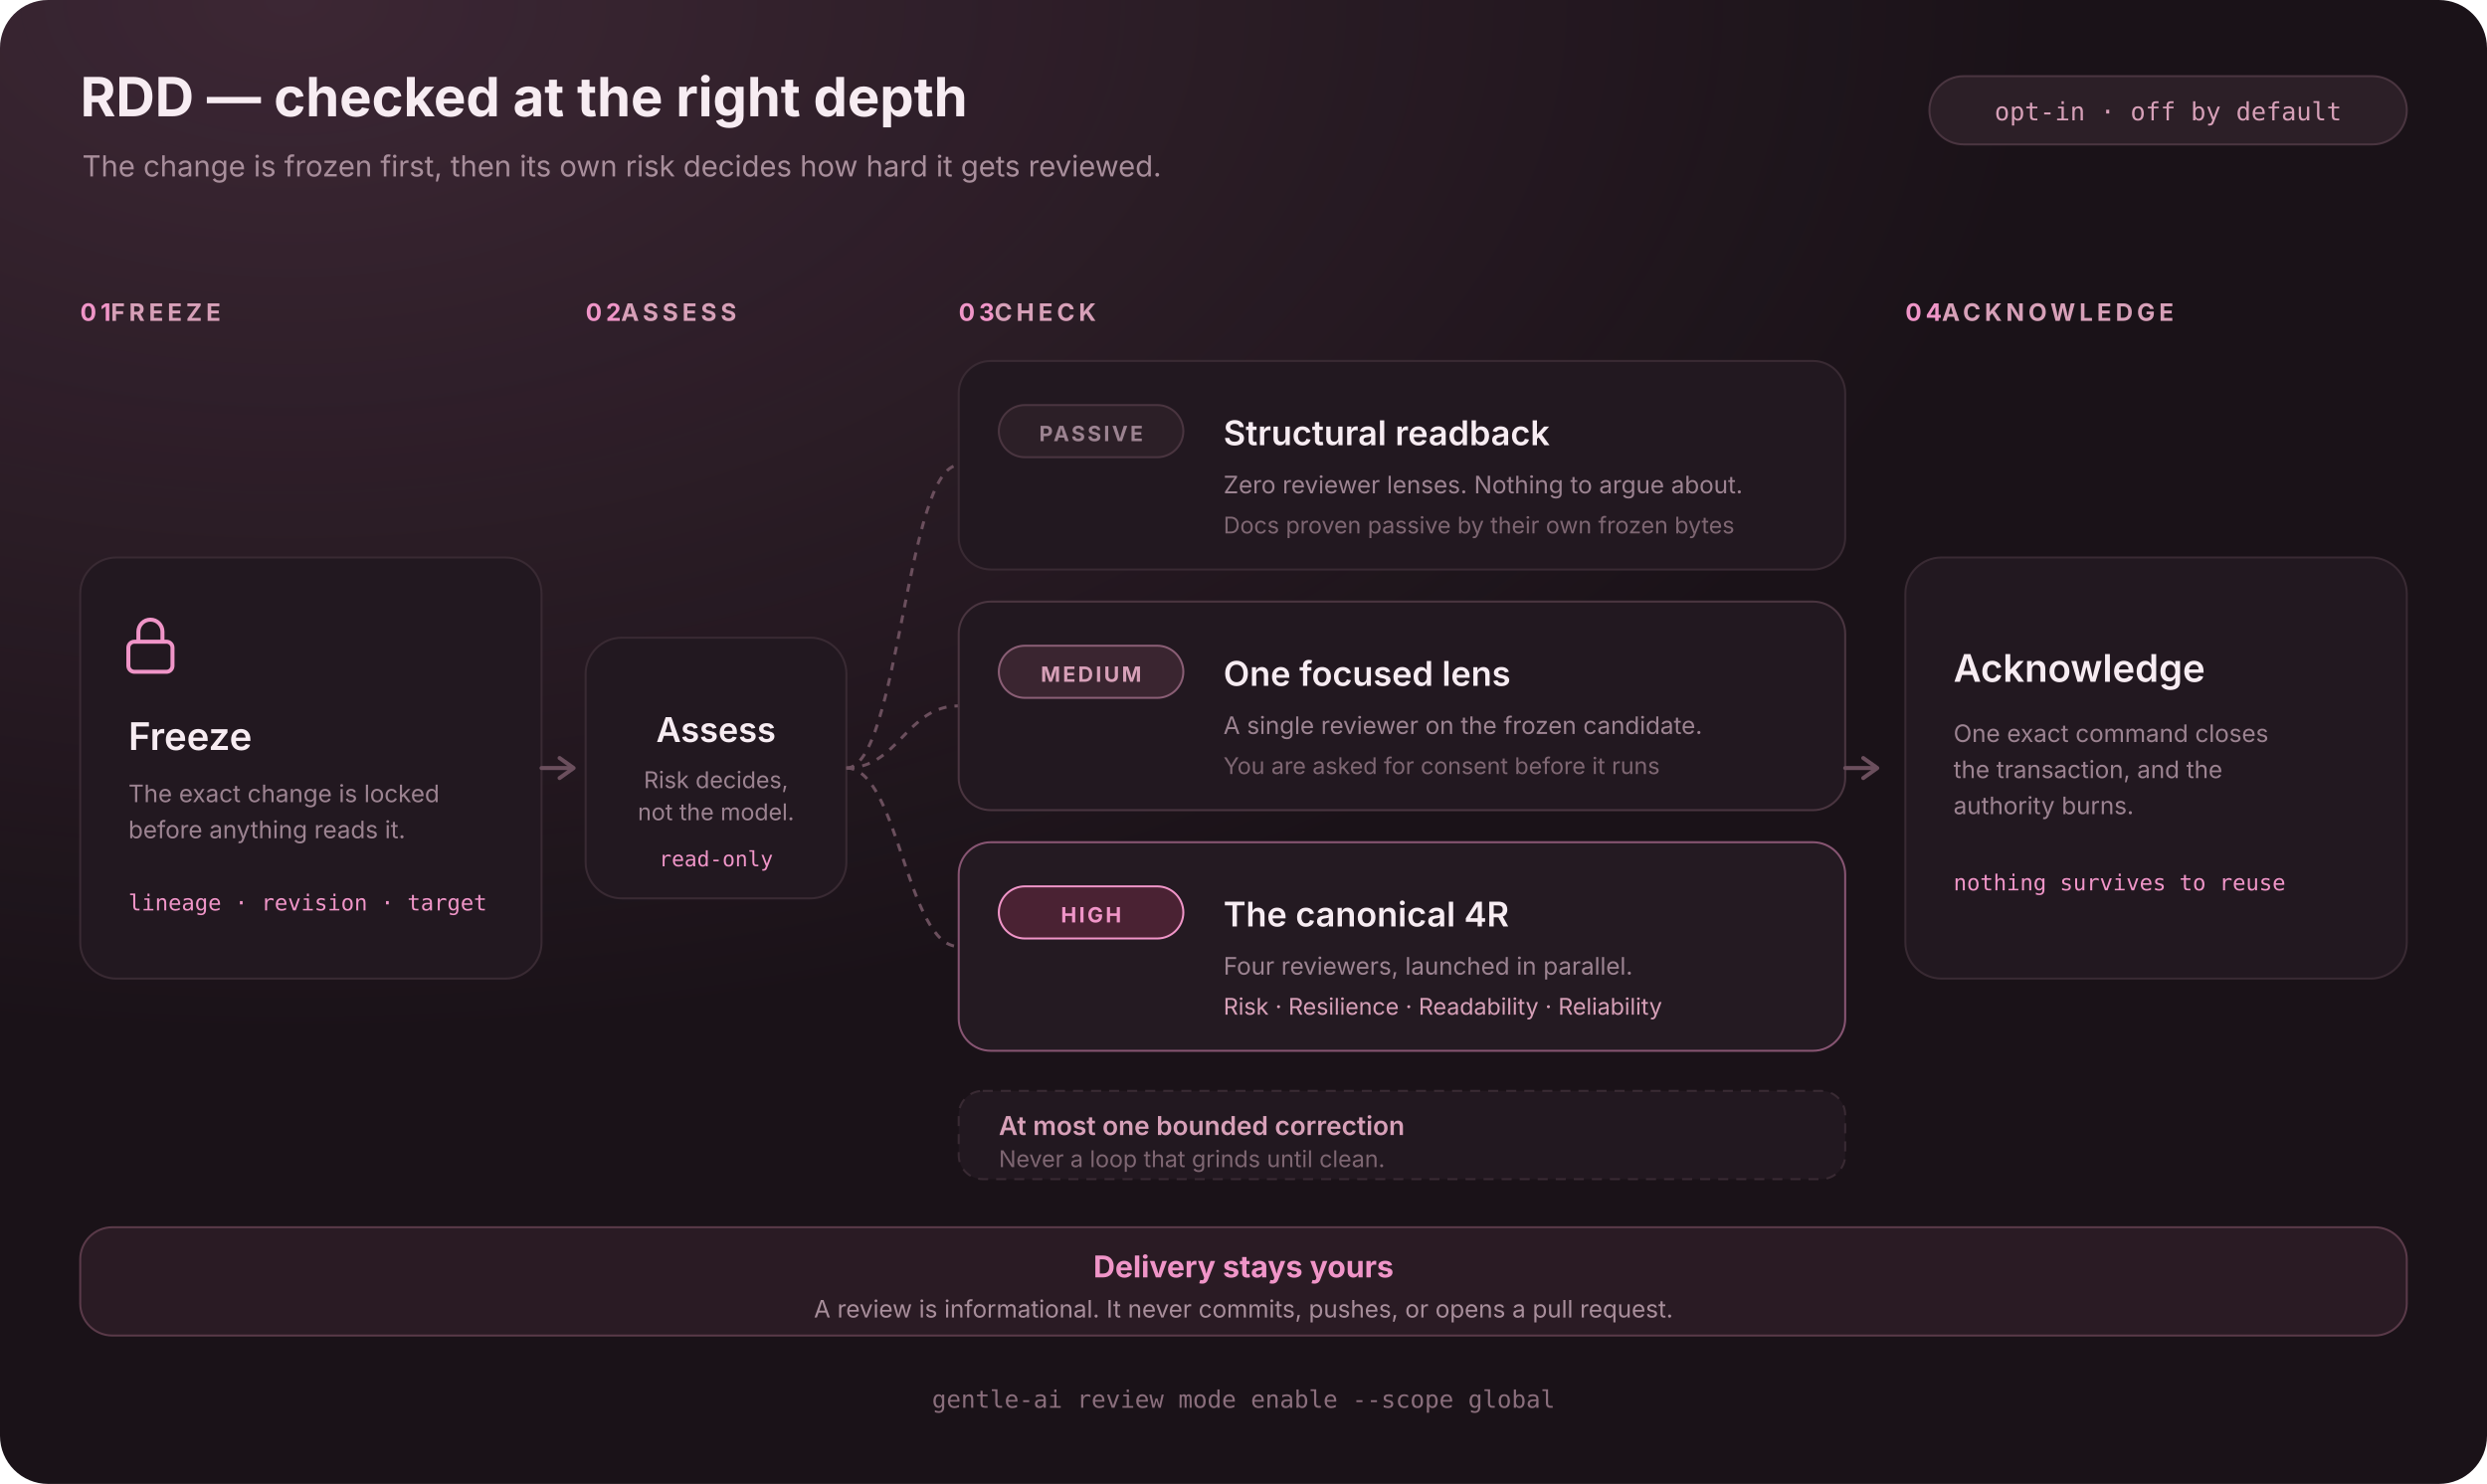
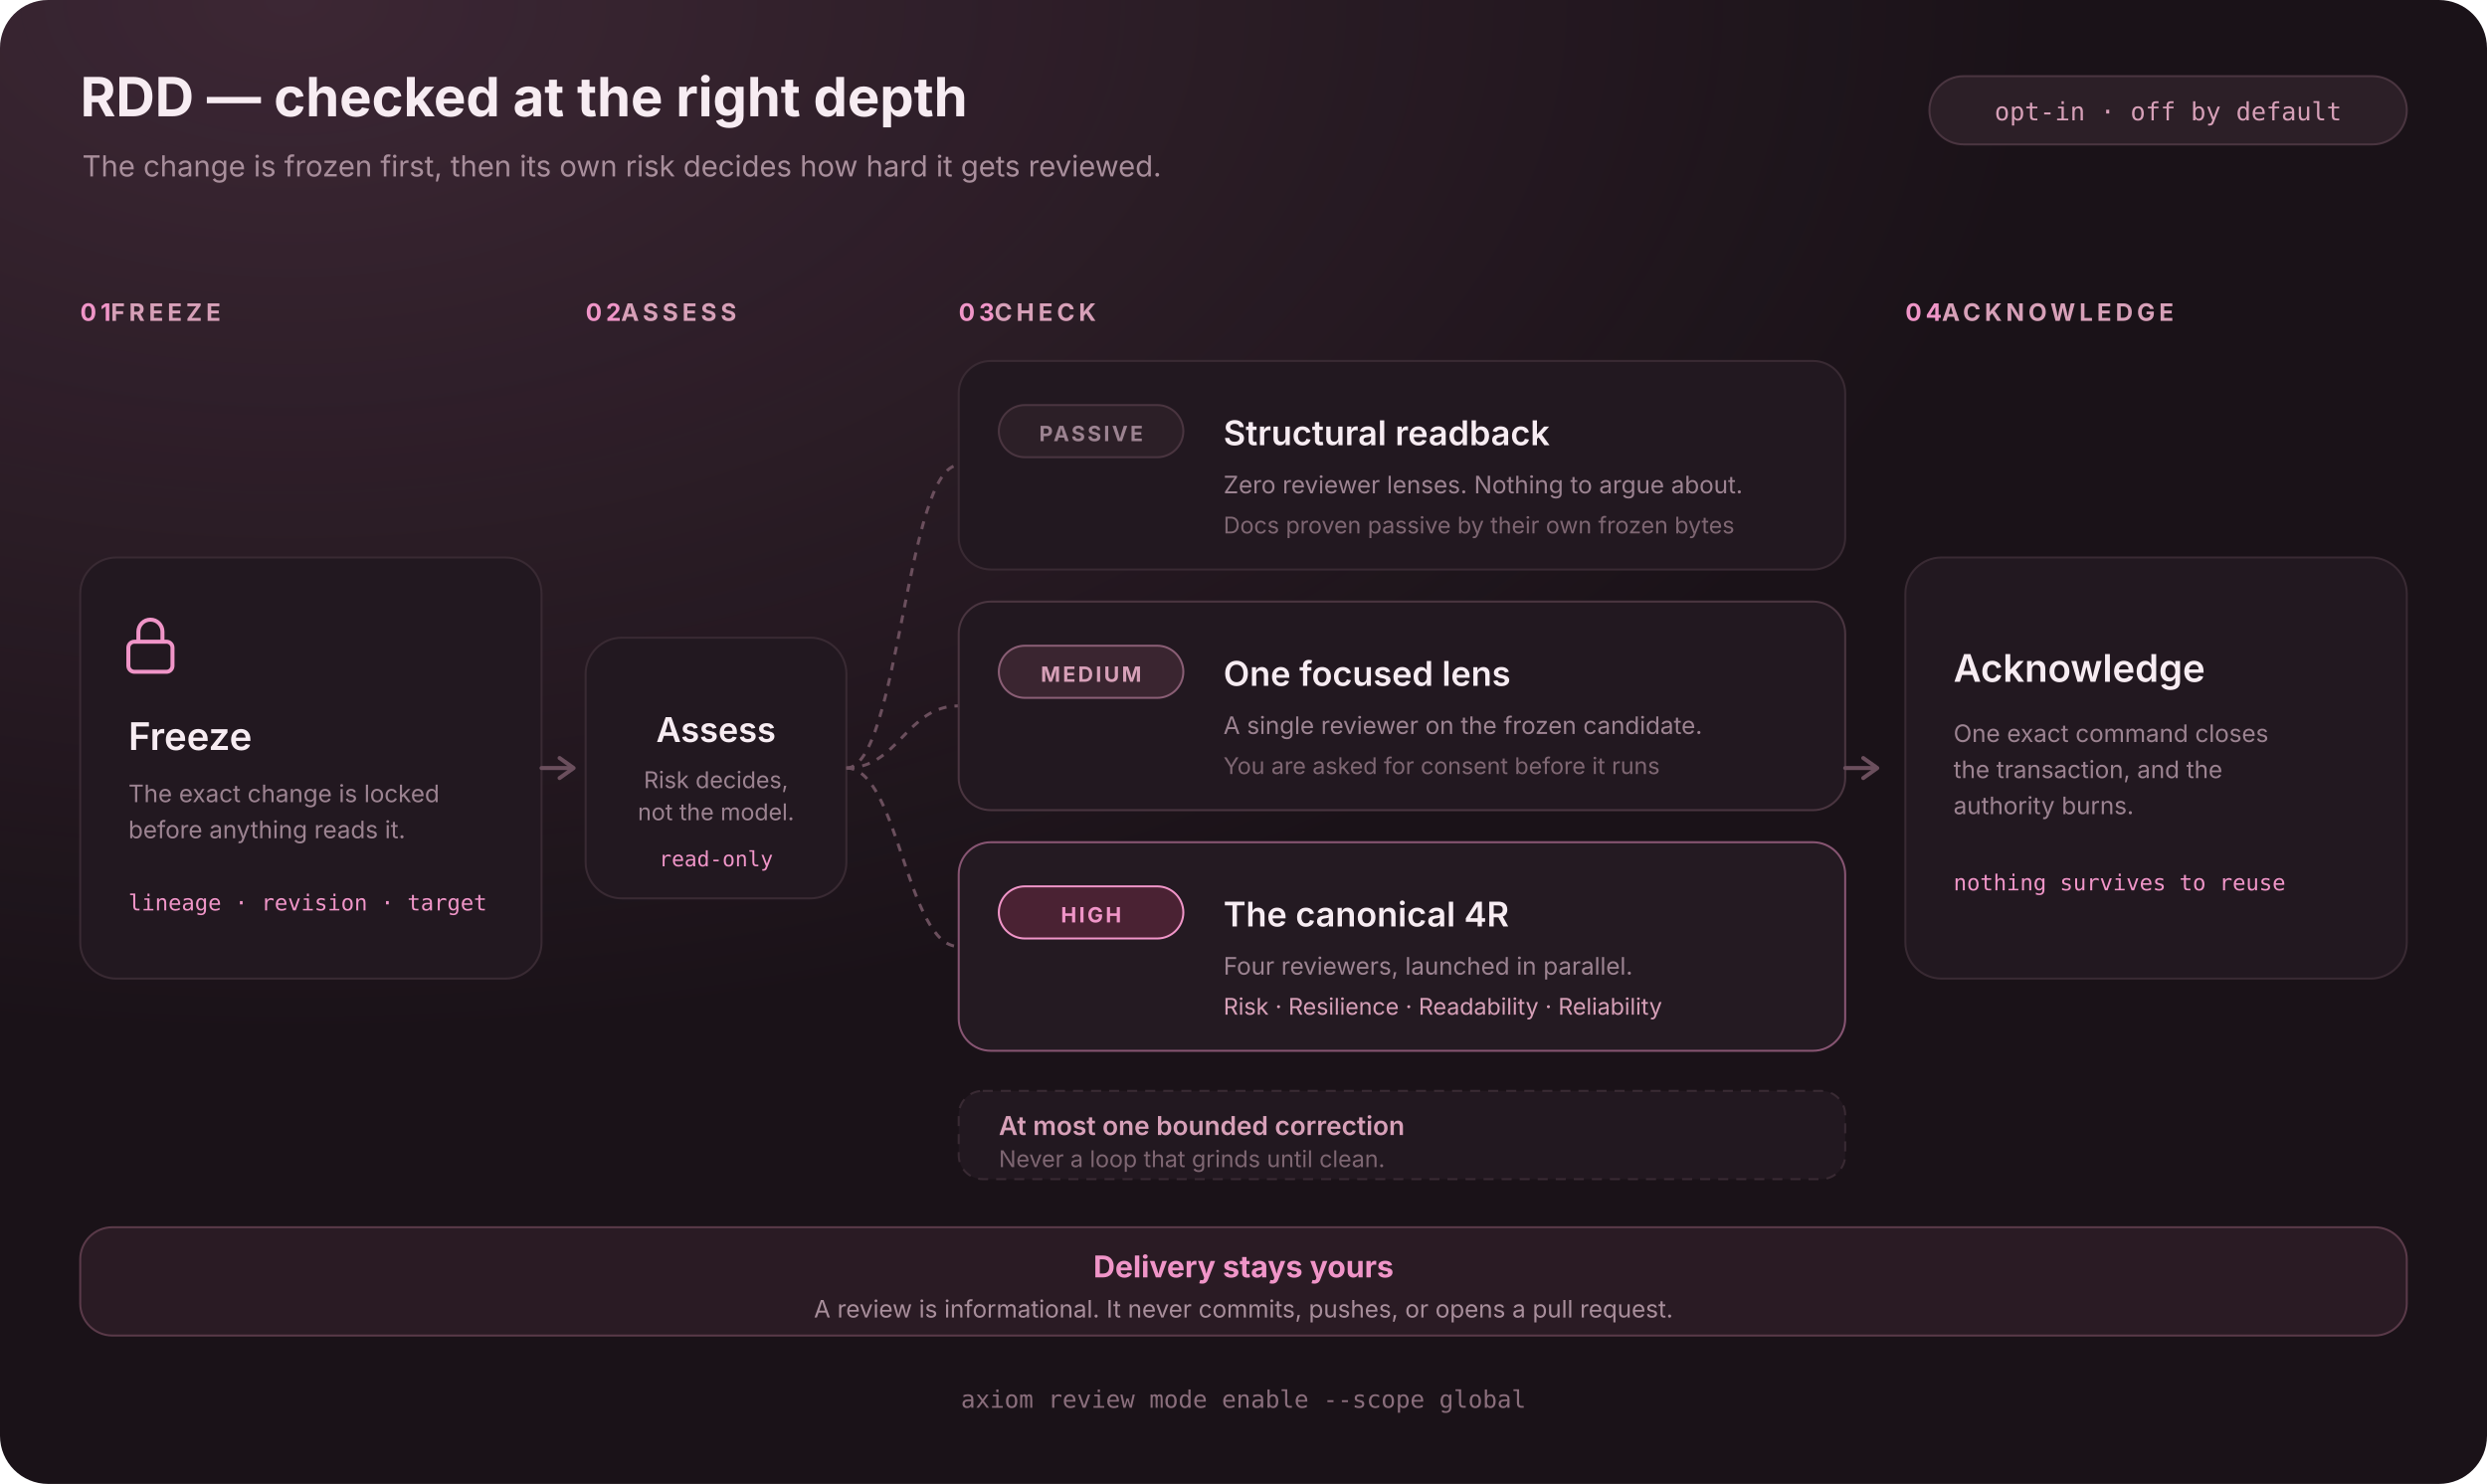
<svg xmlns="http://www.w3.org/2000/svg" viewBox="0 0 1240 740" width="1240" height="740" role="img" aria-labelledby="rddTitle rddDesc" font-family="ui-sans-serif, -apple-system, BlinkMacSystemFont, 'Segoe UI', Inter, Helvetica, Arial, sans-serif">
  <defs>
    <radialGradient id="rddAmbient" cx="12%" cy="0%" r="70%">
      <stop offset="0%" stop-color="#F095C8" stop-opacity="0.16" />
      <stop offset="100%" stop-color="#F095C8" stop-opacity="0" />
    </radialGradient>
  </defs>
  <rect width="1240" height="740" rx="24" fill="#1A1218" />
  <rect width="1240" height="740" rx="24" fill="url(#rddAmbient)" />
  <text x="40" y="58" font-size="27" font-weight="700" fill="#F7ECF2">RDD — checked at the right depth</text>
  <text x="41" y="88" font-size="14.5" fill="#A88E9B">The change is frozen first, then its own risk decides how hard it gets reviewed.</text>
  <rect x="962" y="38" width="238" height="34" rx="17" fill="#2C1F27" stroke="#4A3540" />
  <text x="1081" y="60" font-size="12.5" text-anchor="middle" fill="#D7A0B8" font-family="ui-monospace, SFMono-Regular, Menlo, Consolas, monospace">opt-in · off by default</text>
  <text x="40" y="160" font-size="12" font-weight="700" letter-spacing="2" fill="#D7A0B8">
    <tspan fill="#F095C8" opacity="0.5">01 </tspan>FREEZE</text>
  <text x="292" y="160" font-size="12" font-weight="700" letter-spacing="2" fill="#D7A0B8">
    <tspan fill="#F095C8" opacity="0.5">02 </tspan>ASSESS</text>
  <text x="478" y="160" font-size="12" font-weight="700" letter-spacing="2" fill="#D7A0B8">
    <tspan fill="#F095C8" opacity="0.5">03 </tspan>CHECK</text>
  <text x="950" y="160" font-size="12" font-weight="700" letter-spacing="2" fill="#D7A0B8">
    <tspan fill="#F095C8" opacity="0.5">04 </tspan>ACKNOWLEDGE</text>
  <rect x="40" y="278" width="230" height="210" rx="18" fill="#221820" stroke="#392A33" />
  <rect x="64" y="320" width="22" height="15" rx="3" fill="none" stroke="#F095C8" stroke-width="2" />
  <path d="M69 320 v-5 a6 6 0 0 1 12 0 v5" fill="none" stroke="#F095C8" stroke-width="2" />
  <text x="64" y="374" font-size="19" font-weight="600" fill="#F7ECF2">Freeze</text>
  <text x="64" y="400" font-size="12" fill="#9C8391">The exact change is locked</text>
  <text x="64" y="418" font-size="12" fill="#9C8391">before anything reads it.</text>
  <text x="64" y="454" font-size="11" fill="#F095C8" font-family="ui-monospace, SFMono-Regular, Menlo, Consolas, monospace">lineage · revision · target</text>
  <path d="M270 383 L284 383" stroke="#6B4F5D" stroke-width="2" stroke-linecap="round" />
  <path d="M279 378 L286 383 L279 388" fill="none" stroke="#6B4F5D" stroke-width="2" stroke-linecap="round" stroke-linejoin="round" />
  <rect x="292" y="318" width="130" height="130" rx="18" fill="#221820" stroke="#392A33" />
  <text x="357" y="370" font-size="17" font-weight="600" text-anchor="middle" fill="#F7ECF2">Assess</text>
  <text x="357" y="393" font-size="11.5" text-anchor="middle" fill="#9C8391">Risk decides,</text>
  <text x="357" y="409" font-size="11.5" text-anchor="middle" fill="#9C8391">not the model.</text>
  <text x="357" y="432" font-size="10.5" text-anchor="middle" fill="#F095C8" font-family="ui-monospace, SFMono-Regular, Menlo, Consolas, monospace">read-only</text>
  <path d="M422 383 C 448 383, 452 232, 478 232" fill="none" stroke="#6B4F5D" stroke-width="1.5" stroke-dasharray="4 4" />
  <path d="M422 383 C 448 383, 452 352, 478 352" fill="none" stroke="#6B4F5D" stroke-width="1.5" stroke-dasharray="4 4" />
  <path d="M422 383 C 448 383, 452 472, 478 472" fill="none" stroke="#6B4F5D" stroke-width="1.5" stroke-dasharray="4 4" />
  <rect x="478" y="180" width="442" height="104" rx="16" fill="#221820" stroke="#392A33" />
  <rect x="498" y="202" width="92" height="26" rx="13" fill="#2C1F27" stroke="#4A3540" />
  <text x="544" y="220" font-size="10.5" font-weight="700" letter-spacing="1.2" text-anchor="middle" fill="#9C8391">PASSIVE</text>
  <text x="610" y="222" font-size="17" font-weight="600" fill="#F7ECF2">Structural readback</text>
  <text x="610" y="246" font-size="12" fill="#9C8391">Zero reviewer lenses. Nothing to argue about.</text>
  <text x="610" y="266" font-size="11.5" fill="#7E6672">Docs proven passive by their own frozen bytes</text>
  <rect x="478" y="300" width="442" height="104" rx="16" fill="#221820" stroke="#4A3540" />
  <rect x="498" y="322" width="92" height="26" rx="13" fill="#3A2530" stroke="#8A5E75" />
  <text x="544" y="340" font-size="10.5" font-weight="700" letter-spacing="1.2" text-anchor="middle" fill="#D7A0B8">MEDIUM</text>
  <text x="610" y="342" font-size="17" font-weight="600" fill="#F7ECF2">One focused lens</text>
  <text x="610" y="366" font-size="12" fill="#9C8391">A single reviewer on the frozen candidate.</text>
  <text x="610" y="386" font-size="11.5" fill="#7E6672">You are asked for consent before it runs</text>
  <rect x="478" y="420" width="442" height="104" rx="16" fill="#241A22" stroke="#F095C8" stroke-opacity="0.5" />
  <rect x="498" y="442" width="92" height="26" rx="13" fill="#4A2233" stroke="#F095C8" />
  <text x="544" y="460" font-size="10.5" font-weight="700" letter-spacing="1.2" text-anchor="middle" fill="#F095C8">HIGH</text>
  <text x="610" y="462" font-size="17" font-weight="600" fill="#F7ECF2">The canonical 4R</text>
  <text x="610" y="486" font-size="12" fill="#9C8391">Four reviewers, launched in parallel.</text>
  <text x="610" y="506" font-size="11.5" fill="#D7A0B8">Risk · Resilience · Readability · Reliability</text>
  <rect x="478" y="544" width="442" height="44" rx="12" fill="#221820" stroke="#392A33" stroke-dasharray="5 4" />
  <text x="498" y="566" font-size="13" font-weight="600" fill="#D7A0B8">At most one bounded correction</text>
  <text x="498" y="582" font-size="11.5" fill="#7E6672">Never a loop that grinds until clean.</text>
  <path d="M920 383 L934 383" stroke="#6B4F5D" stroke-width="2" stroke-linecap="round" />
  <path d="M929 378 L936 383 L929 388" fill="none" stroke="#6B4F5D" stroke-width="2" stroke-linecap="round" stroke-linejoin="round" />
  <rect x="950" y="278" width="250" height="210" rx="18" fill="#221820" stroke="#392A33" />
  <text x="974" y="340" font-size="19" font-weight="600" fill="#F7ECF2">Acknowledge</text>
  <text x="974" y="370" font-size="12" fill="#9C8391">One exact command closes</text>
  <text x="974" y="388" font-size="12" fill="#9C8391">the transaction, and the</text>
  <text x="974" y="406" font-size="12" fill="#9C8391">authority burns.</text>
  <text x="974" y="444" font-size="11" fill="#F095C8" font-family="ui-monospace, SFMono-Regular, Menlo, Consolas, monospace">nothing survives to reuse</text>
  <rect x="40" y="612" width="1160" height="54" rx="16" fill="#2A1B24" stroke="#5A3A49" />
  <text x="620" y="637" font-size="15" font-weight="700" text-anchor="middle" fill="#F095C8">Delivery stays yours</text>
  <text x="620" y="657" font-size="12" text-anchor="middle" fill="#A88E9B">A review is informational. It never commits, pushes, or opens a pull request.</text>
-   <text x="620" y="702" font-size="12" text-anchor="middle" fill="#8A6E7C" font-family="ui-monospace, SFMono-Regular, Menlo, Consolas, monospace">gentle-ai review mode enable --scope global</text>
+   <text x="620" y="702" font-size="12" text-anchor="middle" fill="#8A6E7C" font-family="ui-monospace, SFMono-Regular, Menlo, Consolas, monospace">axiom review mode enable --scope global</text>
</svg>
